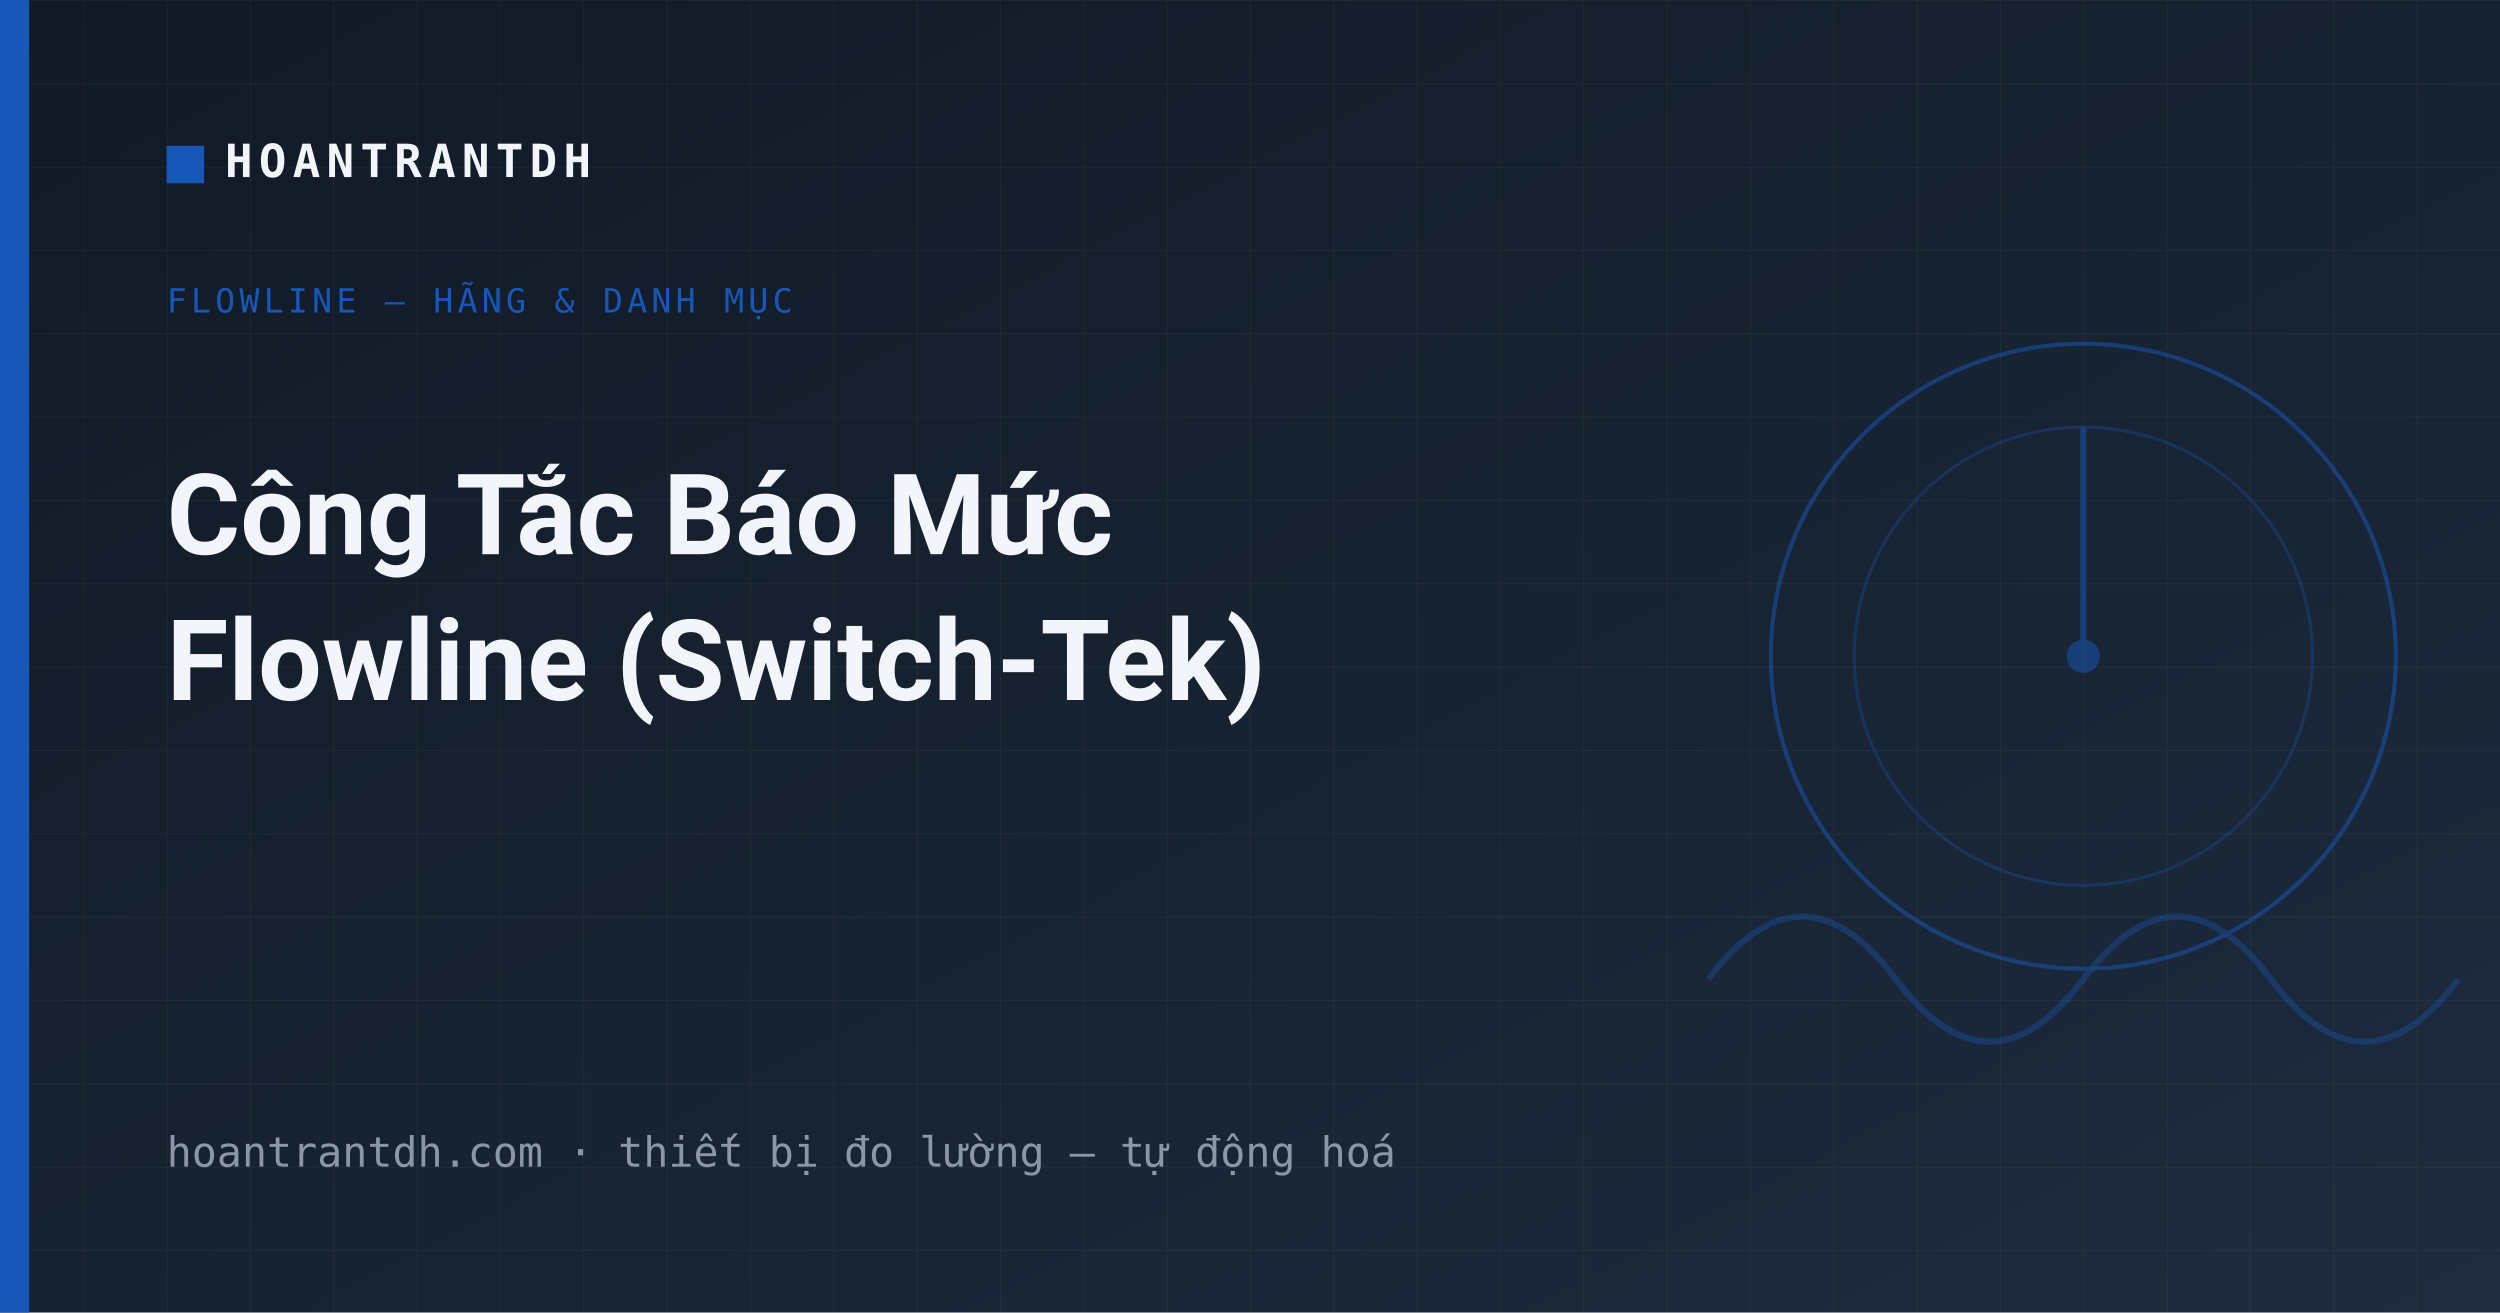
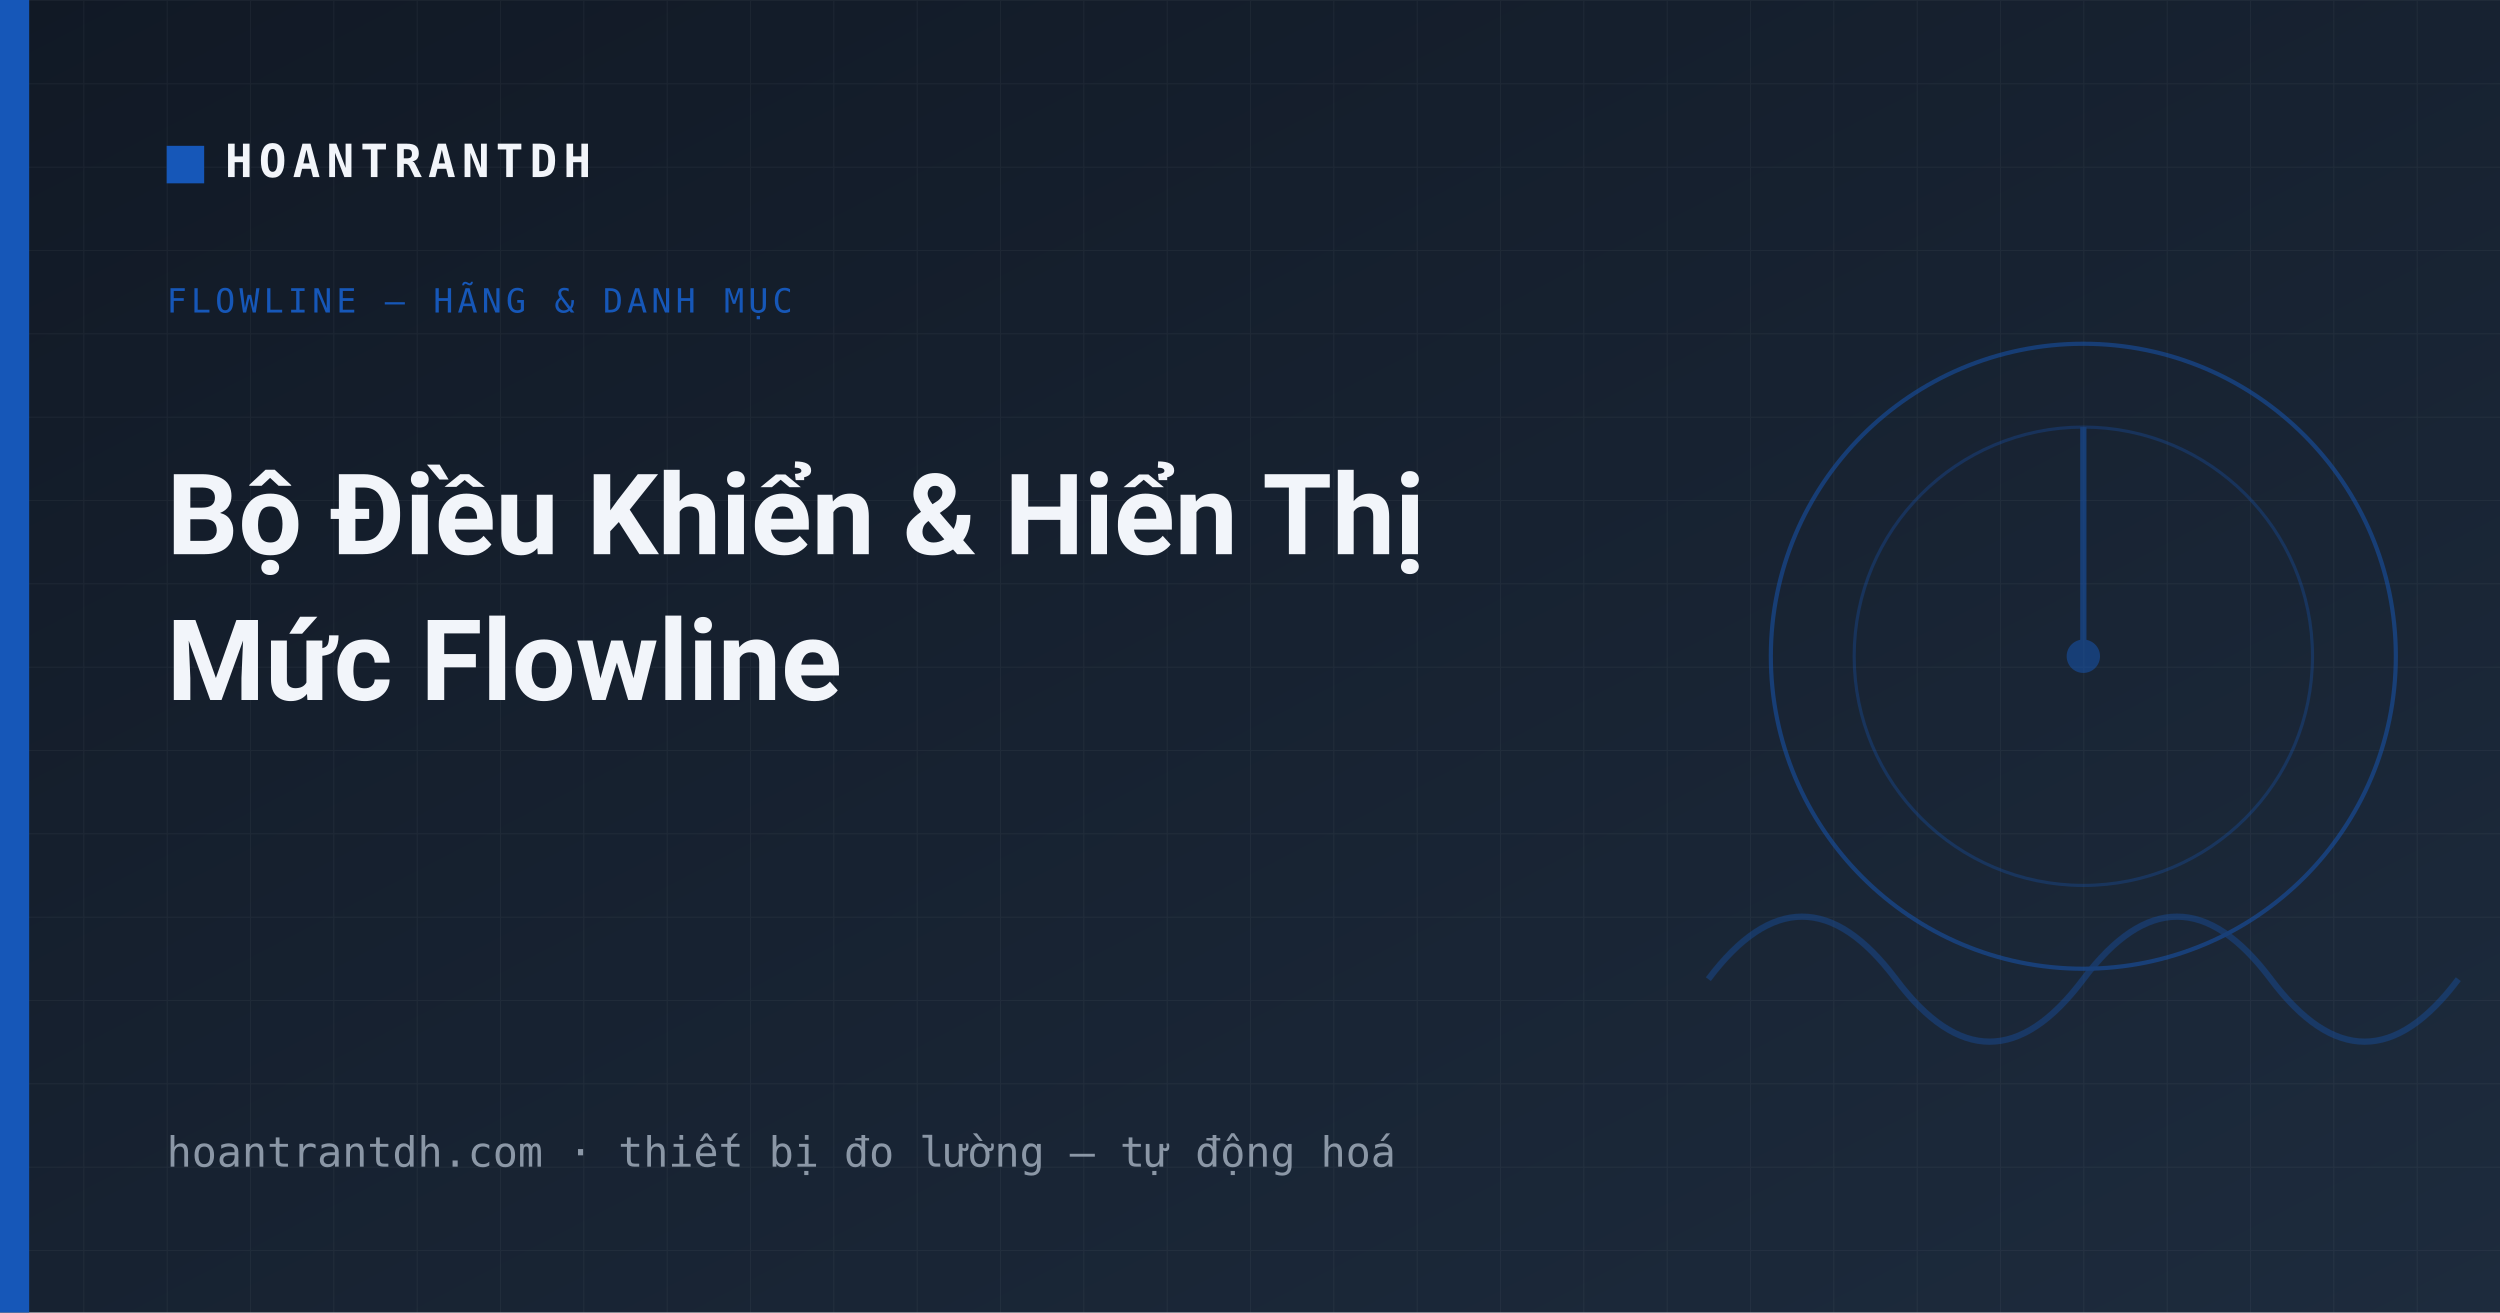
<svg xmlns="http://www.w3.org/2000/svg" width="1200" height="630" viewBox="0 0 1200 630" role="img">
  <defs>
    <linearGradient id="bg" x1="0" y1="0" x2="1" y2="1">
      <stop offset="0" stop-color="#111925" />
      <stop offset="1" stop-color="#1d2b3d" />
    </linearGradient>
    <pattern id="grid" width="40" height="40" patternUnits="userSpaceOnUse">
      <path d="M40 0H0V40" fill="none" stroke="#ffffff" stroke-opacity="0.04" stroke-width="1" />
    </pattern>
  </defs>
  <rect width="1200" height="630" fill="url(#bg)" />
  <rect width="1200" height="630" fill="url(#grid)" />
  <rect x="0" y="0" width="14" height="630" fill="#1657b8" />
  <g opacity="0.5">
    <circle cx="1000" cy="315" r="150" fill="none" stroke="#1657b8" stroke-width="2" />
    <circle cx="1000" cy="315" r="110" fill="none" stroke="#1657b8" stroke-width="1.5" stroke-opacity="0.6" />
    <path d="M1000 315 L1000 205" stroke="#1657b8" stroke-width="3" />
    <circle cx="1000" cy="315" r="8" fill="#1657b8" />
    <path d="M820 470 q45 -60 90 0 t90 0 t90 0 t90 0" fill="none" stroke="#1657b8" stroke-width="3" stroke-opacity="0.7" />
  </g>
  <g font-family="Consolas,Menlo,monospace">
    <rect x="80" y="70" width="18" height="18" fill="#1657b8" />
    <text x="108" y="85" font-size="22" font-weight="700" letter-spacing="3" fill="#f2f5fa">HOANTRANTDH</text>
    <text x="80" y="150" font-size="16" letter-spacing="2" fill="#1657b8">FLOWLINE — HÃNG &amp; DANH MỤC</text>
  </g>
-   <text x="80" y="266" font-family="Segoe UI,Roboto,Arial,sans-serif" font-size="54" font-weight="700" fill="#f2f5fa">Công Tắc Báo Mức</text>
-   <text x="80" y="336" font-family="Segoe UI,Roboto,Arial,sans-serif" font-size="54" font-weight="700" fill="#f2f5fa">Flowline (Switch-Tek)</text>
+   <text x="80" y="266" font-family="Segoe UI,Roboto,Arial,sans-serif" font-size="54" font-weight="700" fill="#f2f5fa">Bộ Điều Khiển &amp; Hiển Thị</text>
+   <text x="80" y="336" font-family="Segoe UI,Roboto,Arial,sans-serif" font-size="54" font-weight="700" fill="#f2f5fa">Mức Flowline</text>
  <text x="80" y="560" font-family="Consolas,Menlo,monospace" font-size="20" fill="#8b97a6">hoantrantdh.com · thiết bị đo lường – tự động hoá</text>
</svg>
